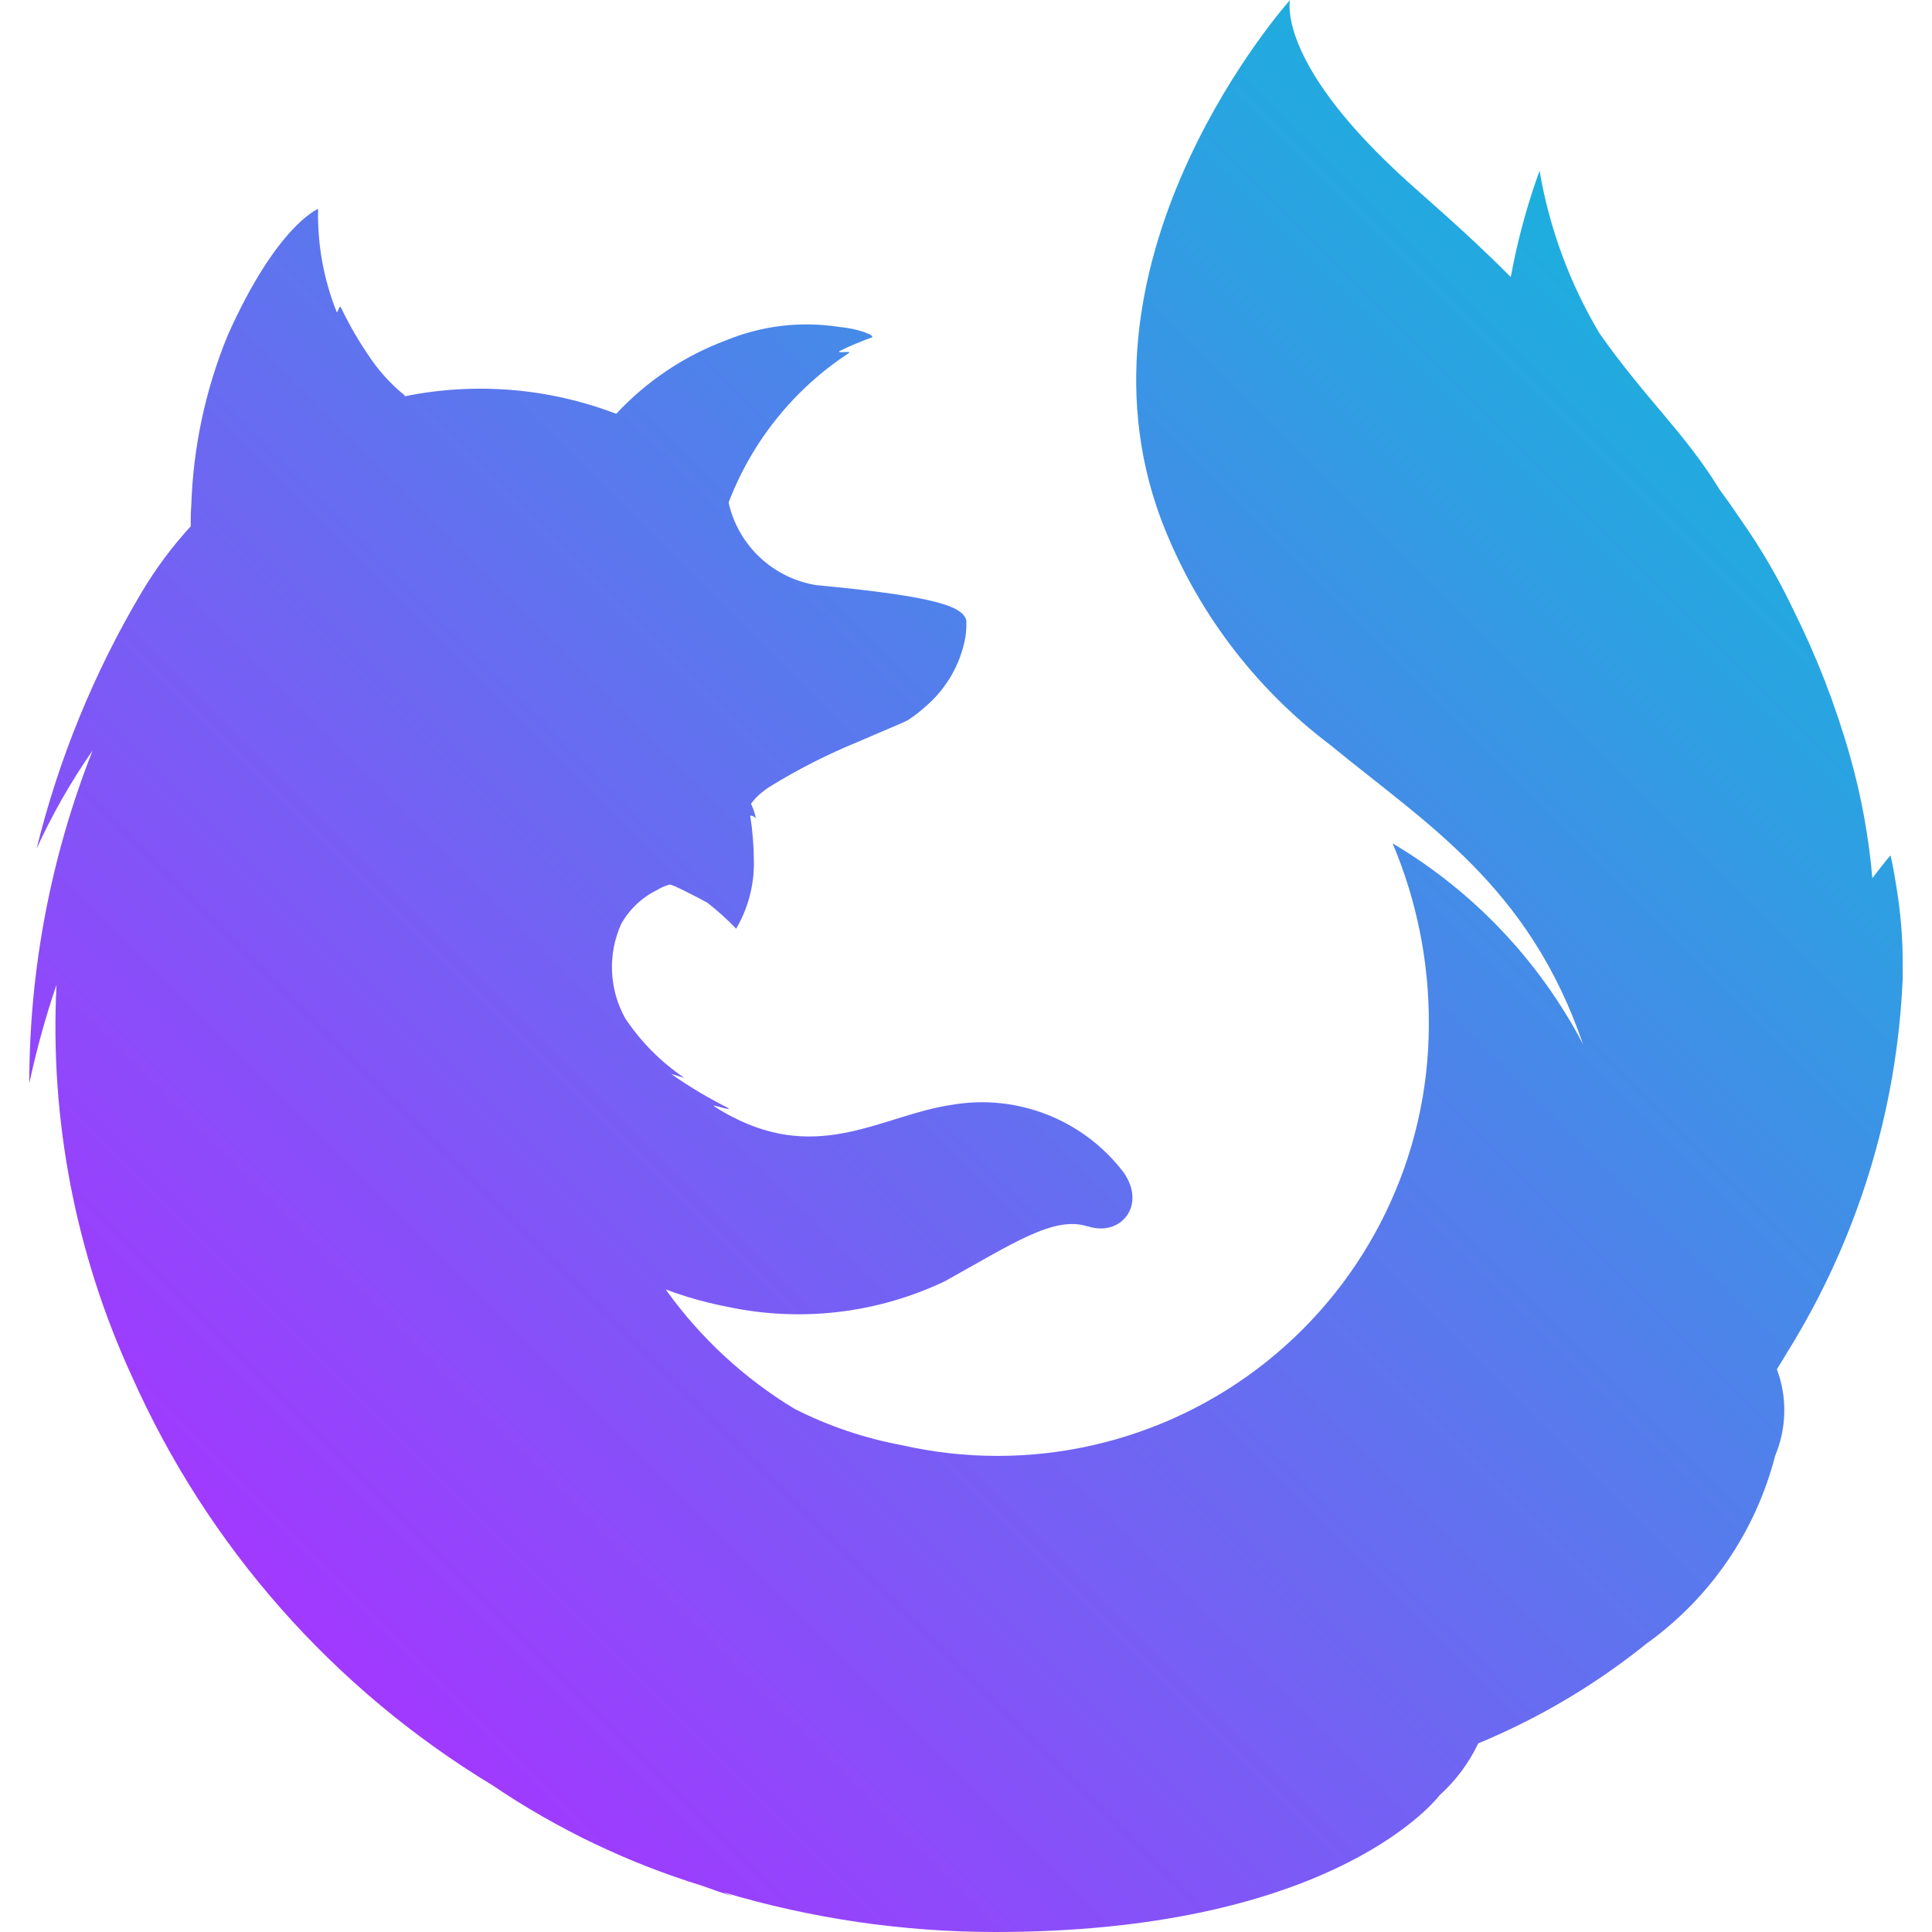
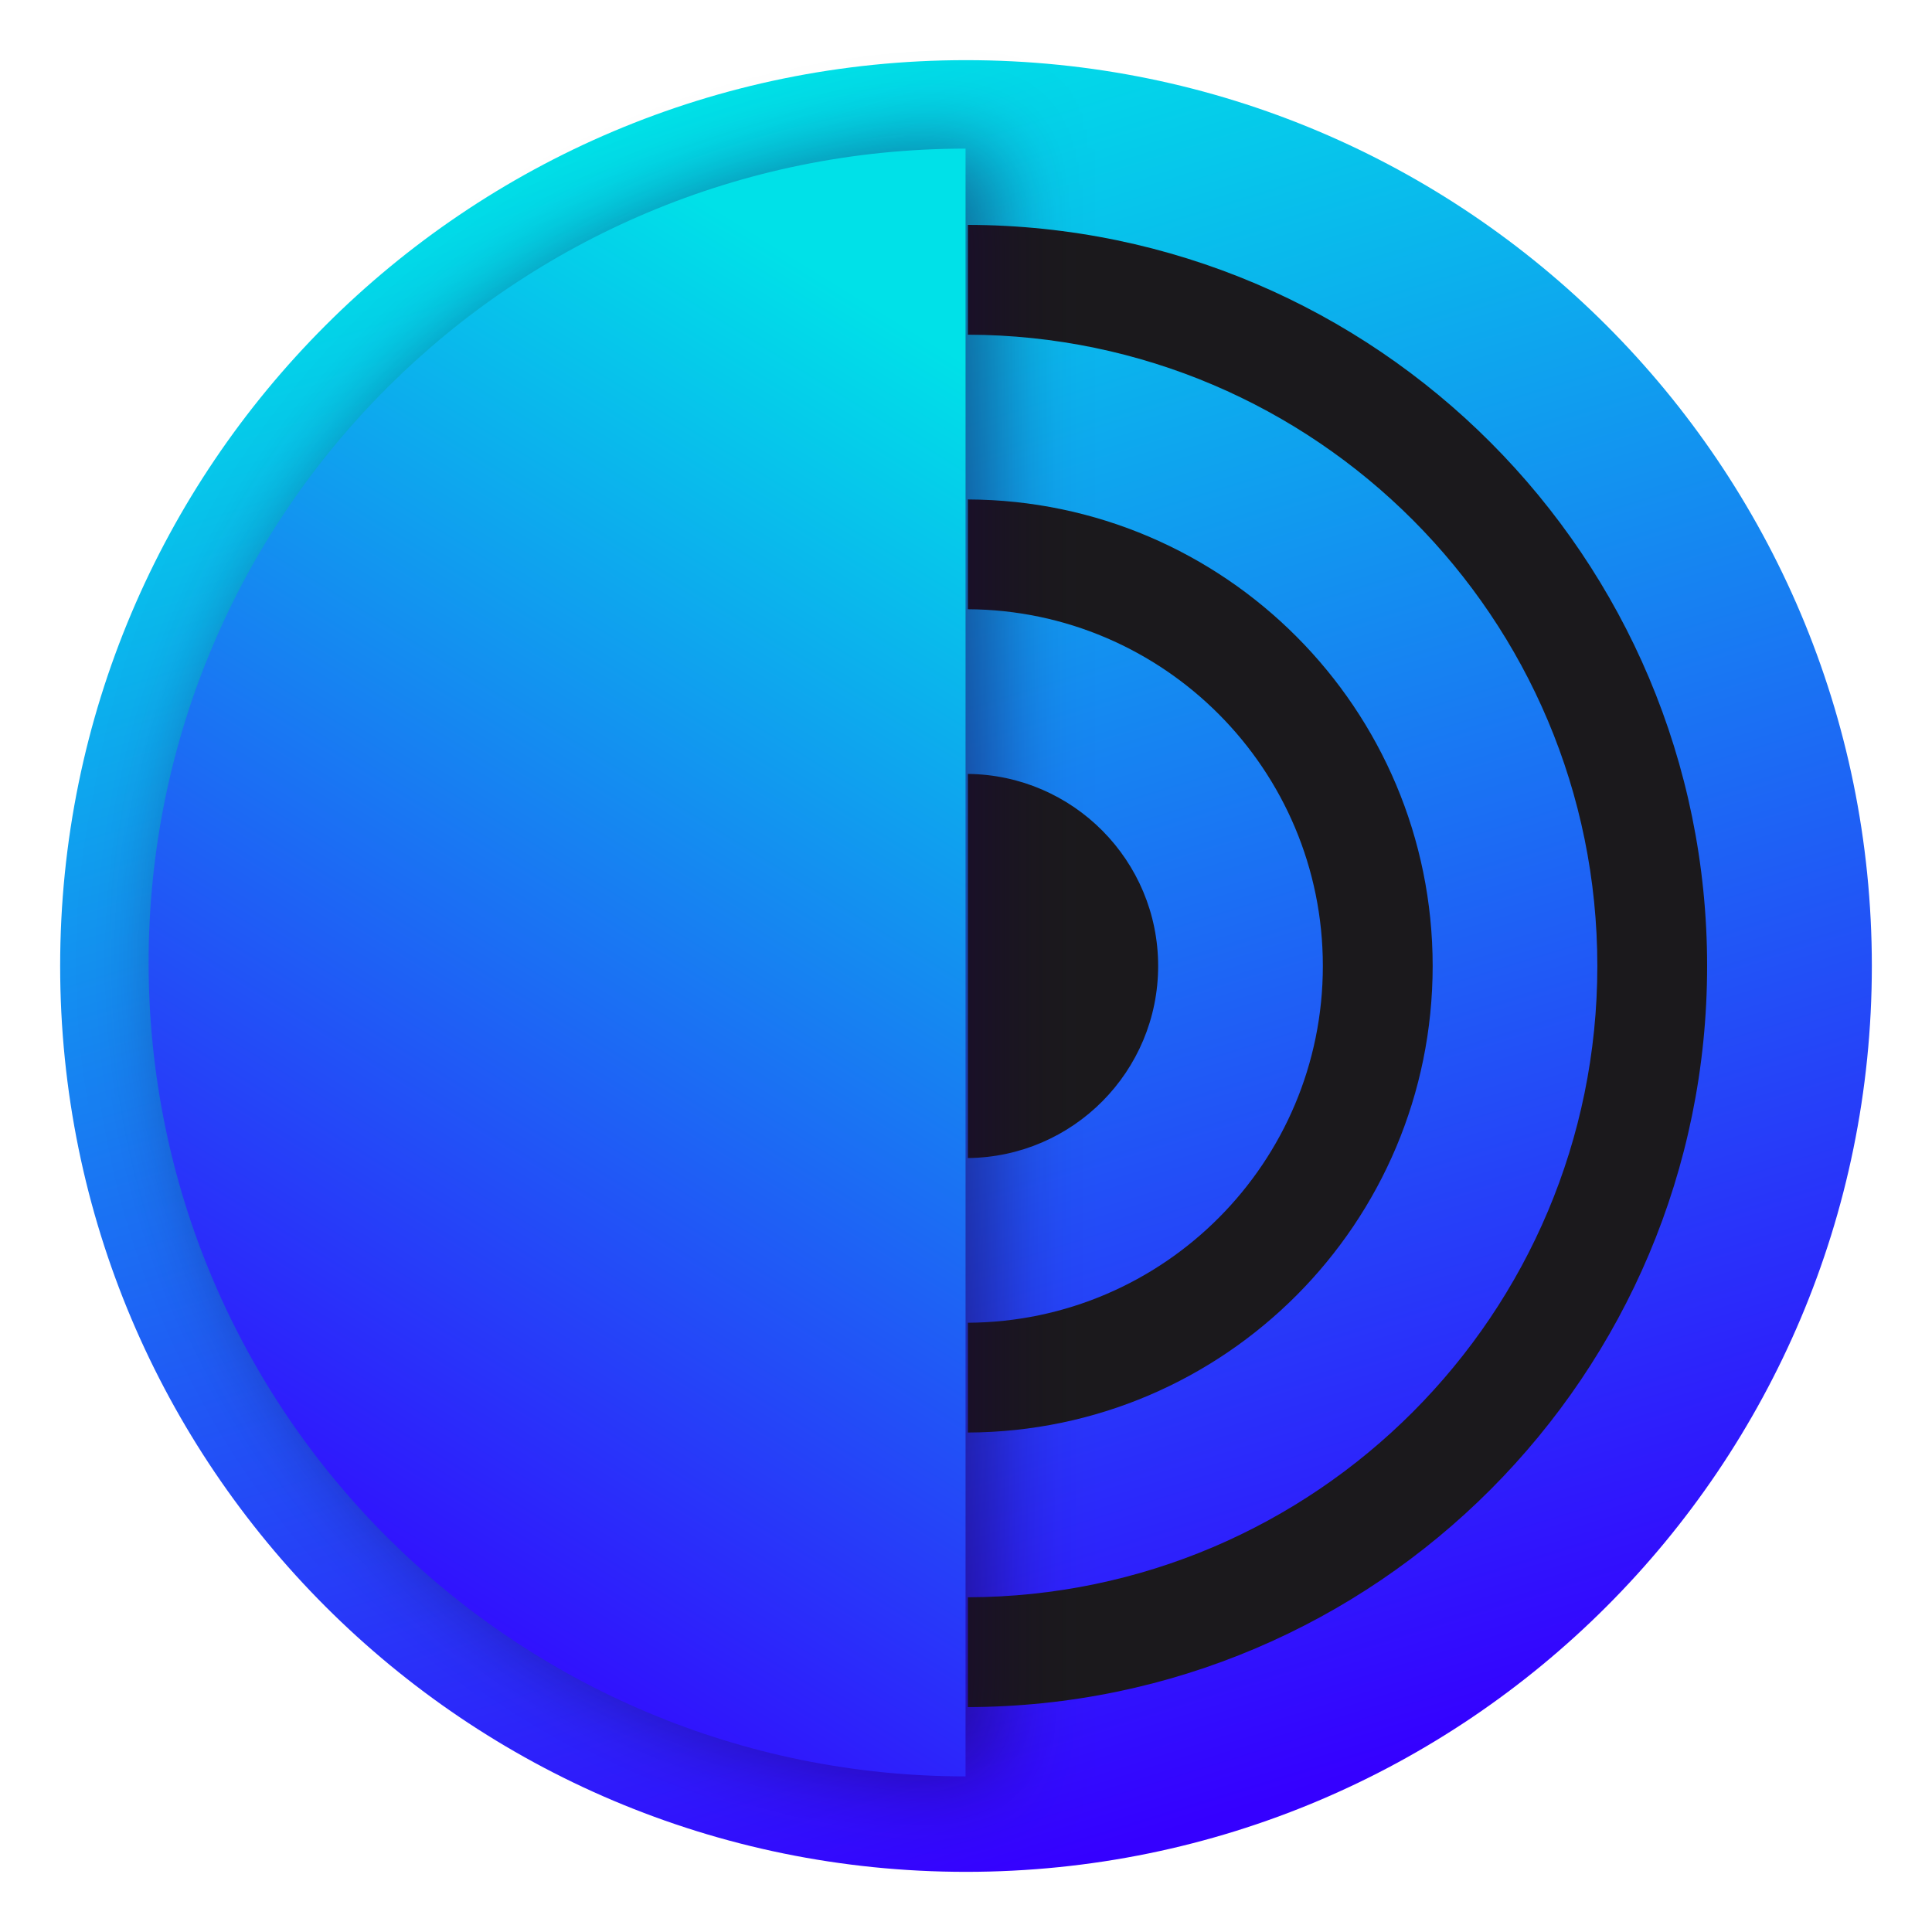
- <svg xmlns="http://www.w3.org/2000/svg" width="32" height="32" viewBox="0 0 32 32">
+ <svg xmlns="http://www.w3.org/2000/svg" xmlns:xlink="http://www.w3.org/1999/xlink" width="512px" height="512px" viewBox="-17 -17 546 546" version="1.1">
  <defs>
-     <linearGradient id="gradient" x1="32" x2="0" y2="32" gradientUnits="userSpaceOnUse">
-       <stop offset="0" stop-color="#00c8d7" />
-       <stop offset=".85" stop-color="#a238ff" />
-       <stop offset="1" stop-color="#ff1ad9" />
+     <linearGradient x1="25.128%" y1="5.443%" x2="54.379%" y2="100%" id="linearGradient-1">
+       <stop stop-color="#00E1E8" offset="0%" />
+       <stop stop-color="#3500FF" offset="100%" />
    </linearGradient>
+     <linearGradient x1="25.128%" y1="5.443%" x2="54.379%" y2="100%" id="linearGradient-2">
+       <stop stop-color="#00E1E8" offset="0%" />
+       <stop stop-color="#3500FF" offset="100%" />
+     </linearGradient>
+     <path d="M25,25 C152.508,25 255.874,127.98 255.874,255.012 C255.874,382.044 152.508,485.024 25,485.024 L25,25 Z" id="path-3" />
+     <filter x="-20.8%" y="-8.7%" width="134.7%" height="117.4%" filterUnits="objectBoundingBox" id="filter-4">
+       <feOffset dx="-8" dy="0" in="SourceAlpha" result="shadowOffsetOuter1" />
+       <feGaussianBlur stdDeviation="12" in="shadowOffsetOuter1" result="shadowBlurOuter1" />
+       <feColorMatrix values="0 0 0 0 0.087   0 0 0 0 0.005   0 0 0 0 0.235  0 0 0 0.5 0" type="matrix" in="shadowBlurOuter1" />
+     </filter>
  </defs>
-   <path d="M31.4 14.627c-.044-.289-.088-.46-.088-.46s-.113.131-.3.379a10.807 10.807 0 0 0-.375-2.04 13.885 13.885 0 0 0-.94-2.418 10.077 10.077 0 0 0-.859-1.473q-.177-.264-.36-.512c-.571-.934-1.227-1.5-1.986-2.583a7.827 7.827 0 0 1-.992-2.692 10.88 10.88 0 0 0-.477 1.761c-.779-.786-1.458-1.345-1.866-1.726C21.133.978 21.367 0 21.367 0s-3.773 4.209-2.137 8.6a8.43 8.43 0 0 0 2.81 3.744c1.581 1.3 3.283 2.33 4.18 4.952a8.4 8.4 0 0 0-3.154-3.327 7.593 7.593 0 0 1 .6 3.006 7.145 7.145 0 0 1-8.736 6.96 6.576 6.576 0 0 1-1.77-.6 7.2 7.2 0 0 1-2.121-1.96l-.01-.017.126.046a6.516 6.516 0 0 0 .9.242 5.644 5.644 0 0 0 3.594-.424c1.129-.627 1.813-1.091 2.367-.908h.01c.542.172.969-.353.581-.9a2.949 2.949 0 0 0-2.846-1.114c-1.131.165-2.167.968-3.648.19a3.151 3.151 0 0 1-.278-.163c-.1-.058.318.088.221.022a7.342 7.342 0 0 1-.931-.555c-.022-.018.224.07.2.052a3.592 3.592 0 0 1-.971-.982 1.746 1.746 0 0 1-.066-1.559 1.376 1.376 0 0 1 .6-.566.7.7 0 0 1 .175-.079.254.254 0 0 1 .038-.009l.073.026c.146.067.365.177.542.275a4.5 4.5 0 0 1 .477.43 2.14 2.14 0 0 0 .294-1.122 5.173 5.173 0 0 0-.061-.751.118.118 0 0 1 .094.048.977.977 0 0 0-.079-.239v-.008s.053-.069.078-.095a1.437 1.437 0 0 1 .216-.176 10 10 0 0 1 1.469-.749c.416-.181.759-.32.83-.36a2.287 2.287 0 0 0 .294-.226 1.973 1.973 0 0 0 .661-1.143 1.6 1.6 0 0 0 .017-.178v-.105c-.06-.226-.449-.395-2.483-.586a1.778 1.778 0 0 1-1.454-1.364v.009-.016a5.153 5.153 0 0 1 1.992-2.474c.052-.042-.208.011-.156-.032a5.18 5.18 0 0 1 .532-.225c.072-.03-.21-.146-.539-.175a3.5 3.5 0 0 0-1.87.221 4.75 4.75 0 0 0-1.821 1.218 6.3 6.3 0 0 0-3.5-.291l-.01-.009h.012a2.951 2.951 0 0 1-.627-.7l-.008-.012-.014-.021a5.48 5.48 0 0 1-.237-.388 5.527 5.527 0 0 1-.176-.339c0-.008-.009-.011-.013-.012-.024 0-.041.111-.061.082v-.006a4.321 4.321 0 0 1-.304-1.698s-.685.271-1.5 2.1a8.109 8.109 0 0 0-.6 2.793c-.008.112-.011.2-.01.257v.107a6.637 6.637 0 0 0-.817 1.1 15.65 15.65 0 0 0-1.736 4.24 10.378 10.378 0 0 1 .928-1.626 15.04 15.04 0 0 0-1.049 5.514 14.257 14.257 0 0 1 .451-1.634 13.847 13.847 0 0 0 1.25 6.489 15.08 15.08 0 0 0 5.968 6.768 13.058 13.058 0 0 0 3.478 1.667c.163.059.327.117.5.173-.053-.021-.1-.044-.153-.067a15.752 15.752 0 0 0 4.506.659c5.41 0 7.2-2.06 7.36-2.266a2.738 2.738 0 0 0 .639-.858q.156-.064.316-.137l.067-.03.122-.057a11.347 11.347 0 0 0 2.284-1.43 5.511 5.511 0 0 0 2.129-3.11 1.944 1.944 0 0 0 .029-1.433q.083-.132.171-.28a12.743 12.743 0 0 0 1.913-6.2v-.184a7.762 7.762 0 0 0-.115-1.388z" fill="url(#gradient)" />
+   <g id="Nightly" stroke="none" stroke-width="1" fill="none" fill-rule="evenodd">
+     <g>
+       <circle id="background" fill-opacity="0.9" fill="#030004" fill-rule="nonzero" cx="256" cy="256" r="246" />
+       <path d="M256.525,465.44 L256.525,434.407 C354.826,434.123 434.421,354.365 434.421,255.993 C434.421,157.628 354.826,77.87 256.525,77.586 L256.525,46.553 C371.964,46.844 465.447,140.49 465.447,255.993 C465.447,371.503 371.964,465.156 256.525,465.44 Z M256.525,356.82 C311.97,356.529 356.849,311.516 356.849,255.993 C356.849,200.477 311.97,155.464 256.525,155.173 L256.525,124.147 C329.115,124.43 387.882,183.339 387.882,255.993 C387.882,328.654 329.115,387.562 256.525,387.846 L256.525,356.82 Z M256.525,201.719 C286.267,202.003 310.303,226.18 310.303,255.993 C310.303,285.812 286.267,309.99 256.525,310.274 L256.525,201.719 Z M0,255.993 C0,397.384 114.609,512 256,512 C397.384,512 512,397.384 512,255.993 C512,114.609 397.384,2.84217094e-14 256,2.84217094e-14 C114.609,2.84217094e-14 0,114.609 0,255.993 Z" id="center" fill="url(#linearGradient-1)" />
+       <g id="half" transform="translate(140.4372, 255.0119) scale(-1, 1) translate(-140.4372, -255.0119) ">
+         <use fill="black" fill-opacity="1" filter="url(#filter-4)" xlink:href="#path-3" />
+         <use fill="url(#linearGradient-2)" fill-rule="evenodd" xlink:href="#path-3" />
+       </g>
+     </g>
+   </g>
</svg>
